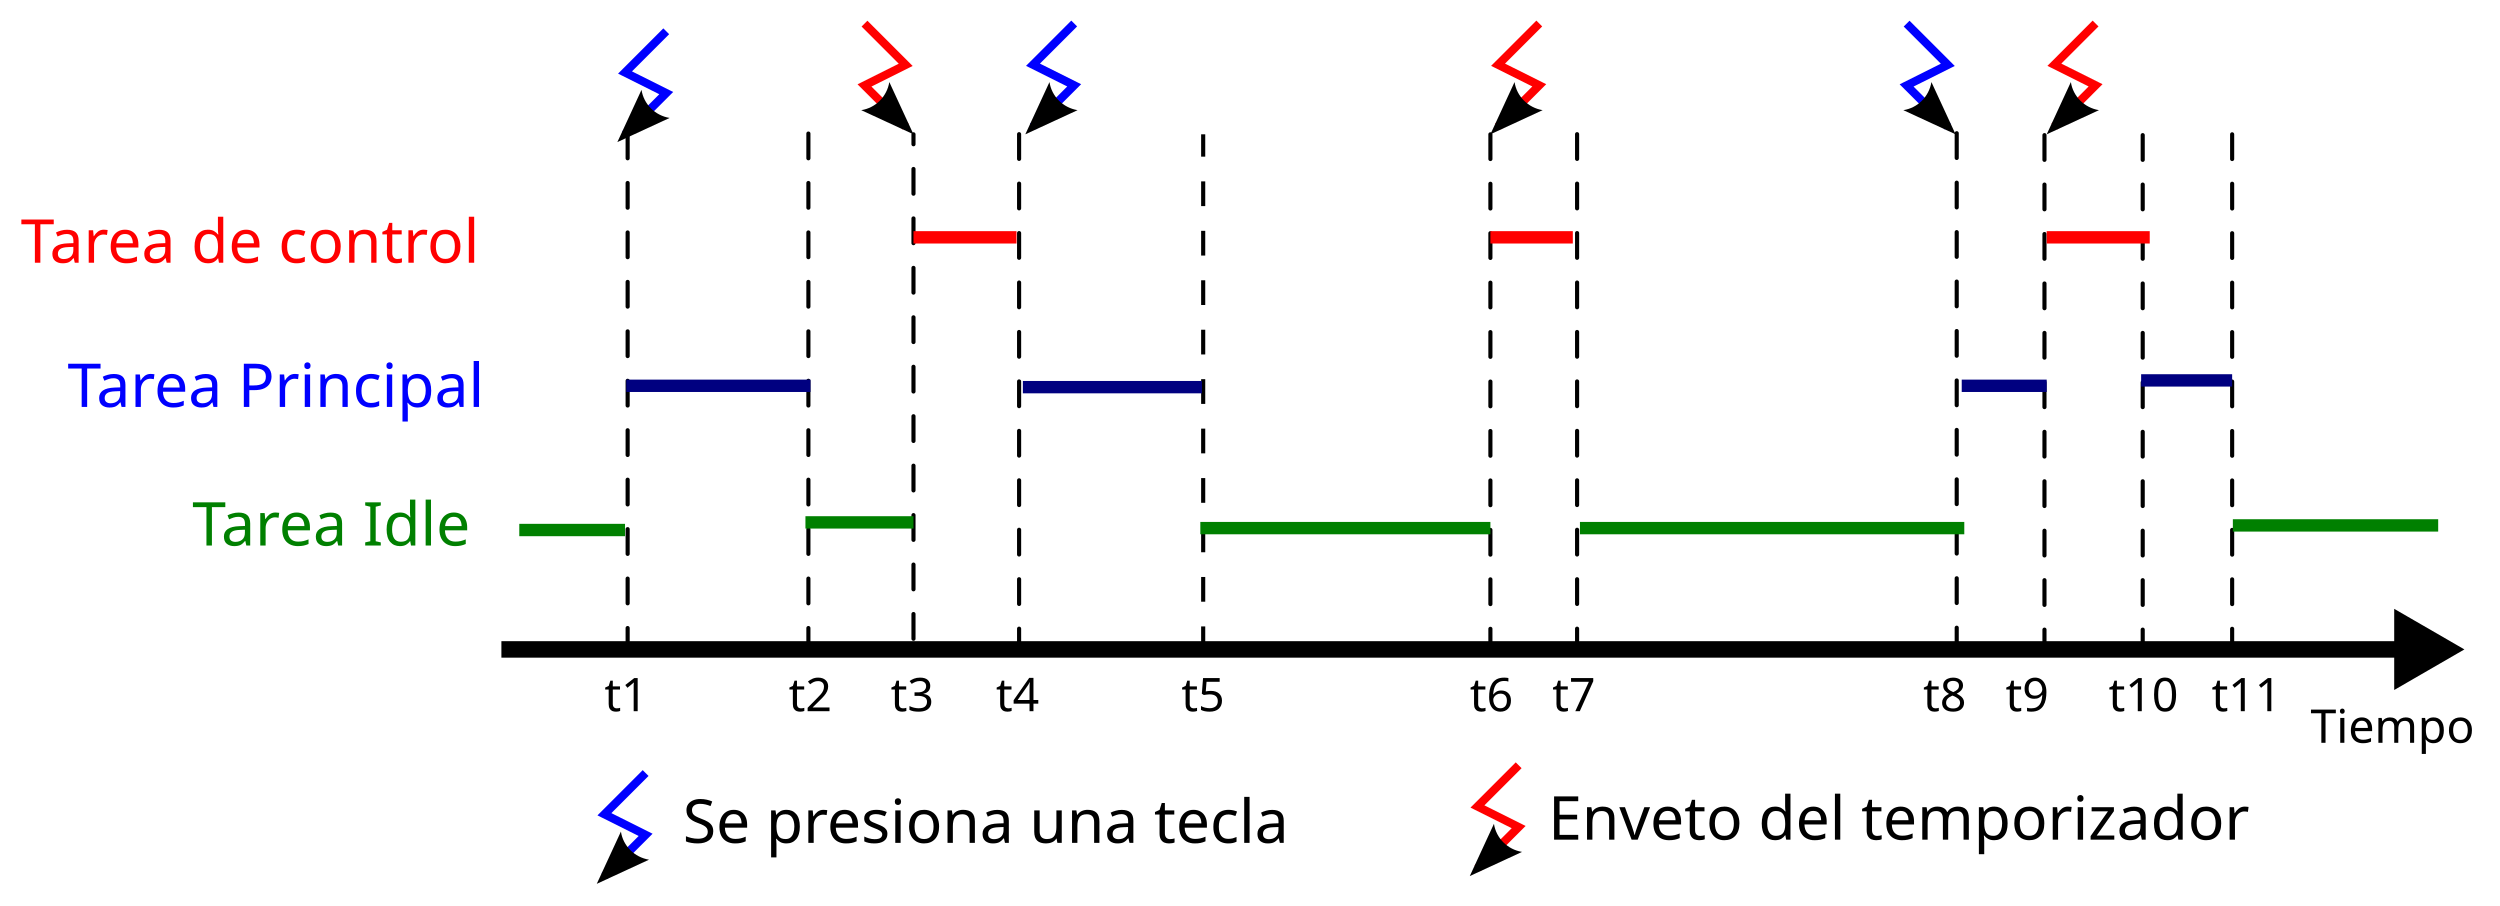
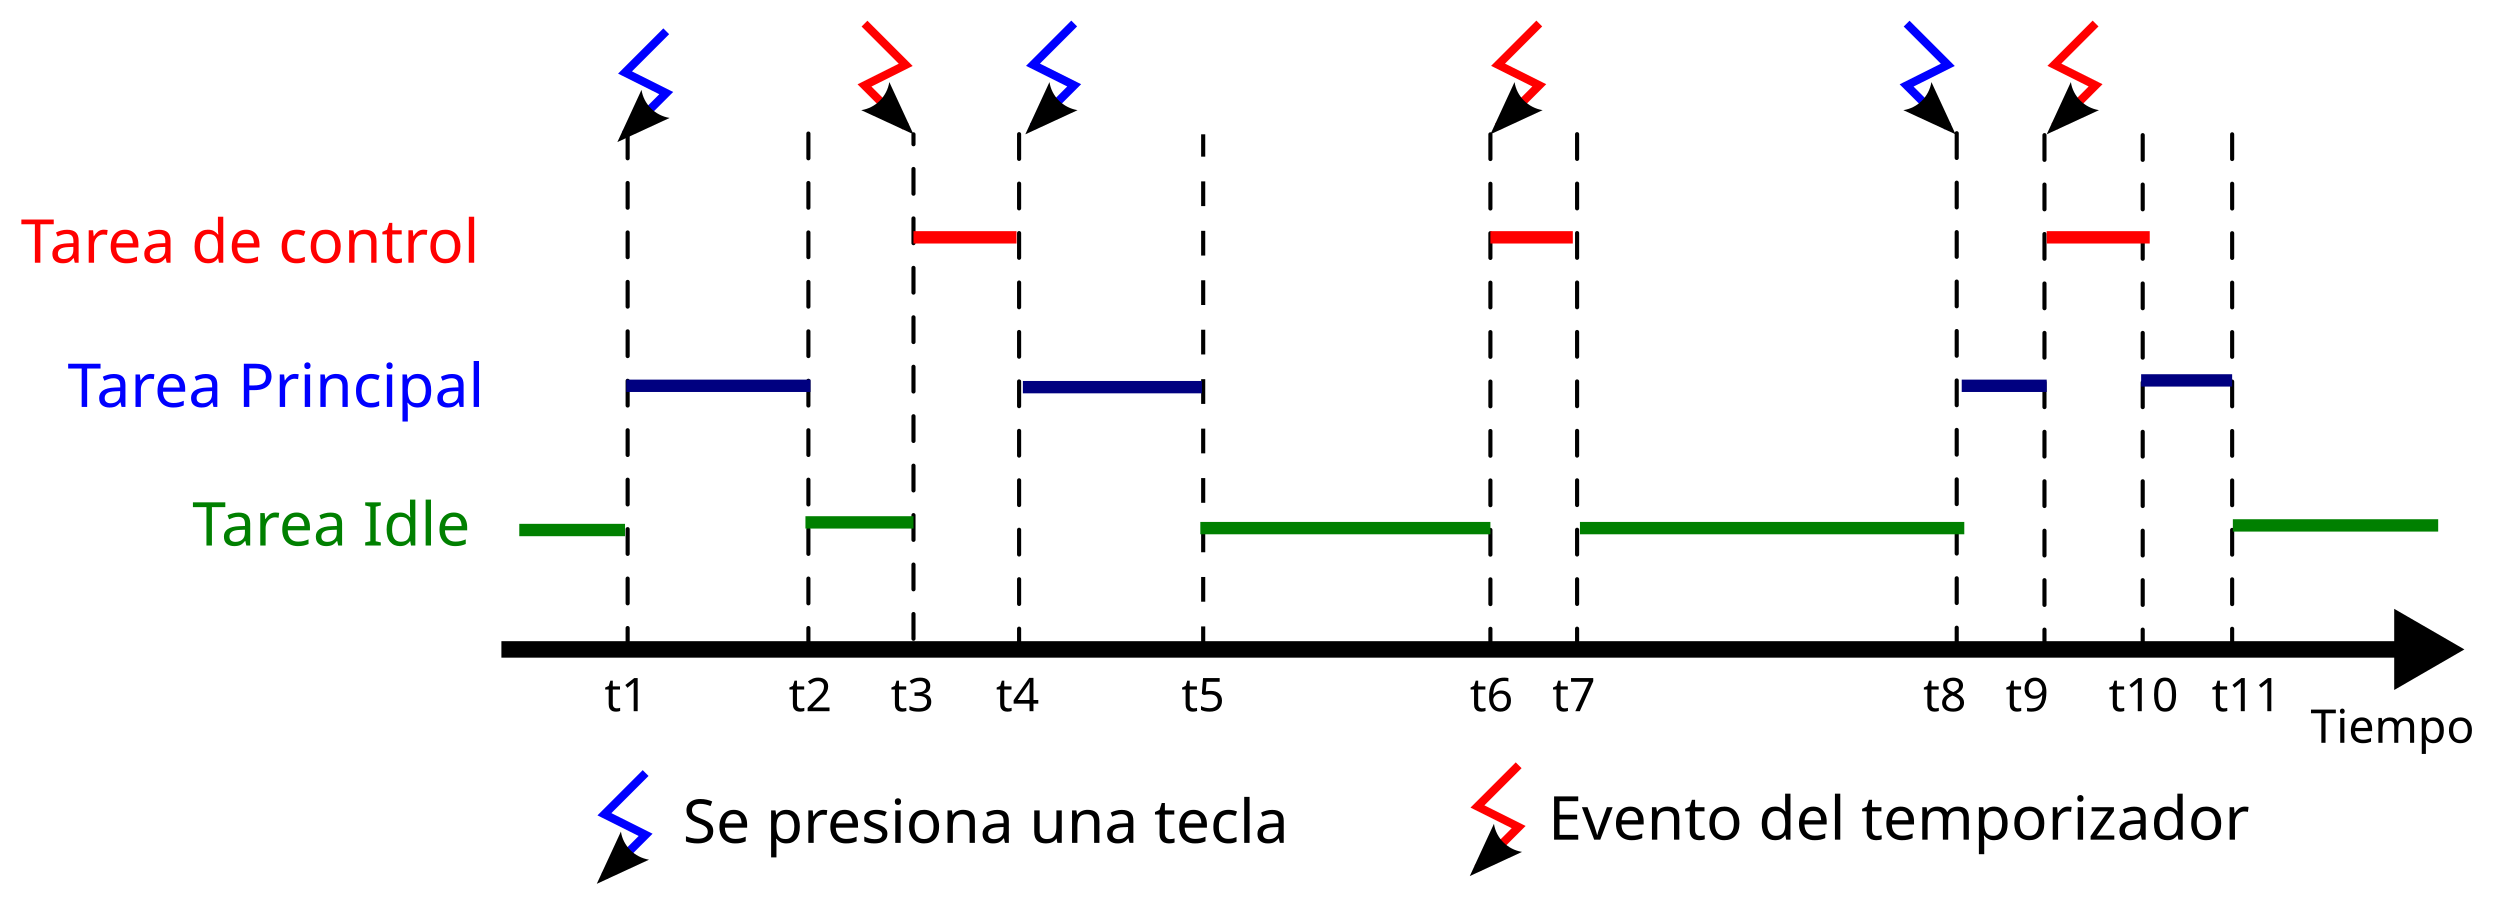
<svg xmlns="http://www.w3.org/2000/svg" id="svg3175" version="1.1" width="606.674" height="219.855">
  <defs id="defs3179">
    <marker orient="auto" refY="0" refX="0" id="Arrow1Mend" style="overflow:visible">
      <path id="path3978" d="M 0,0 5,-5 -12.5,0 5,5 0,0 z" style="fill-rule:evenodd;stroke:#000000;stroke-width:1pt" transform="matrix(-0.4,0,0,-0.4,-4,0)" />
    </marker>
    <marker orient="auto" refY="0" refX="0" id="TriangleOutM" style="overflow:visible">
      <path id="path4114" d="m 5.77,0 -8.65,5 0,-10 8.65,5 z" style="fill-rule:evenodd;stroke:#000000;stroke-width:1pt" transform="scale(0.4,0.4)" />
    </marker>
    <marker orient="auto" refY="0" refX="0" id="Arrow2Mend" style="overflow:visible">
      <path id="path3996" style="fill-rule:evenodd;stroke-width:0.625;stroke-linejoin:round" d="M 8.719,4.034 -2.207,0.016 8.719,-4.002 c -1.745,2.372 -1.735,5.617 -6e-7,8.035 z" transform="scale(-0.6,-0.6)" />
    </marker>
    <marker orient="auto" refY="0" refX="0" id="Arrow2Lend" style="overflow:visible">
      <path id="path3990" style="fill-rule:evenodd;stroke-width:0.625;stroke-linejoin:round" d="M 8.719,4.034 -2.207,0.016 8.719,-4.002 c -1.745,2.372 -1.735,5.617 -6e-7,8.035 z" transform="matrix(-1.1,0,0,-1.1,-1.1,0)" />
    </marker>
    <marker orient="auto" refY="0" refX="0" id="Arrow2Mend-6" style="overflow:visible">
      <path id="path3996-4" style="fill-rule:evenodd;stroke-width:0.625;stroke-linejoin:round" d="M 8.719,4.034 -2.207,0.016 8.719,-4.002 c -1.745,2.372 -1.735,5.617 -6e-7,8.035 z" transform="scale(-0.6,-0.6)" />
    </marker>
    <marker orient="auto" refY="0" refX="0" id="Arrow2Mend-7" style="overflow:visible">
      <path id="path3996-7" style="fill-rule:evenodd;stroke-width:0.625;stroke-linejoin:round" d="M 8.719,4.034 -2.207,0.016 8.719,-4.002 c -1.745,2.372 -1.735,5.617 -6e-7,8.035 z" transform="scale(-0.6,-0.6)" />
    </marker>
    <marker orient="auto" refY="0" refX="0" id="Arrow2Mend-65" style="overflow:visible">
      <path id="path3996-43" style="fill-rule:evenodd;stroke-width:0.625;stroke-linejoin:round" d="M 8.719,4.034 -2.207,0.016 8.719,-4.002 c -1.745,2.372 -1.735,5.617 -6e-7,8.035 z" transform="scale(-0.6,-0.6)" />
    </marker>
    <marker orient="auto" refY="0" refX="0" id="Arrow2Mend-1" style="overflow:visible">
      <path id="path3996-9" style="fill-rule:evenodd;stroke-width:0.625;stroke-linejoin:round" d="M 8.719,4.034 -2.207,0.016 8.719,-4.002 c -1.745,2.372 -1.735,5.617 -6e-7,8.035 z" transform="scale(-0.6,-0.6)" />
    </marker>
    <marker orient="auto" refY="0" refX="0" id="marker5702" style="overflow:visible">
      <path id="path5704" style="fill-rule:evenodd;stroke-width:0.625;stroke-linejoin:round" d="M 8.719,4.034 -2.207,0.016 8.719,-4.002 c -1.745,2.372 -1.735,5.617 -6e-7,8.035 z" transform="scale(-0.6,-0.6)" />
    </marker>
    <marker orient="auto" refY="0" refX="0" id="Arrow2Mend-2" style="overflow:visible">
      <path id="path3996-3" style="fill-rule:evenodd;stroke-width:0.625;stroke-linejoin:round" d="M 8.719,4.034 -2.207,0.016 8.719,-4.002 c -1.745,2.372 -1.735,5.617 -6e-7,8.035 z" transform="scale(-0.6,-0.6)" />
    </marker>
    <marker orient="auto" refY="0" refX="0" id="marker5737" style="overflow:visible">
      <path id="path5739" style="fill-rule:evenodd;stroke-width:0.625;stroke-linejoin:round" d="M 8.719,4.034 -2.207,0.016 8.719,-4.002 c -1.745,2.372 -1.735,5.617 -6e-7,8.035 z" transform="scale(-0.6,-0.6)" />
    </marker>
  </defs>
  <g id="layer1" style="display:inline" transform="translate(-13.32616,1.59375)" />
  <g id="layer2" style="display:inline" transform="translate(-13.32616,1.59375)" />
  <path style="fill:none;stroke:#000000;stroke-width:4;stroke-linecap:butt;stroke-linejoin:miter;stroke-miterlimit:4;stroke-opacity:1;stroke-dasharray:none;marker-end:url(#TriangleOutM)" d="m 121.674,157.594 465,0" id="path3195" />
  <path style="fill:none;stroke:#000000;stroke-width:1;stroke-linecap:round;stroke-linejoin:miter;stroke-miterlimit:4;stroke-opacity:1;stroke-dasharray:6, 6;stroke-dashoffset:0;marker-end:none" d="m 221.674,155.006 c 0,-122.412 0,-122.412 0,-122.412" id="path4787" />
  <path style="fill:none;stroke:#000000;stroke-width:1;stroke-linecap:round;stroke-linejoin:miter;stroke-miterlimit:4;stroke-opacity:1;stroke-dasharray:6, 6;stroke-dashoffset:0;marker-end:none" d="m 247.304,32.56 0,125.033" id="path4789" />
  <path style="fill:none;stroke:#000000;stroke-width:1;stroke-linecap:butt;stroke-linejoin:miter;stroke-miterlimit:4;stroke-opacity:1;stroke-dasharray:6, 6;stroke-dashoffset:0" d="m 291.977,158.015 0,-125.421" id="path4791" />
  <path style="fill:none;stroke:#000000;stroke-width:1;stroke-linecap:round;stroke-linejoin:miter;stroke-miterlimit:4;stroke-opacity:1;stroke-dasharray:6, 6;stroke-dashoffset:0;marker-end:none" d="m 361.674,32.594 0,125" id="path4793" />
  <path style="fill:none;stroke:#000000;stroke-width:1;stroke-linecap:round;stroke-linejoin:miter;stroke-miterlimit:4;stroke-opacity:1;stroke-dasharray:6, 6;stroke-dashoffset:0;marker-end:none" d="m 382.712,32.56 0,125.033" id="path4795" />
  <path style="fill:none;stroke:#000000;stroke-width:1;stroke-linecap:round;stroke-linejoin:miter;stroke-miterlimit:4;stroke-opacity:1;stroke-dasharray:6, 6;stroke-dashoffset:0;marker-end:none" d="m 474.835,32.329 0,125.265" id="path4797" />
  <path style="fill:none;stroke:#000000;stroke-width:1;stroke-linecap:round;stroke-linejoin:miter;stroke-miterlimit:4;stroke-opacity:1;stroke-dasharray:6, 6;stroke-dashoffset:0;marker-end:none" d="m 496.13,32.792 0,124.802" id="path4799" />
  <path style="fill:none;stroke:#000000;stroke-width:1;stroke-linecap:round;stroke-linejoin:miter;stroke-miterlimit:4;stroke-opacity:1;stroke-dasharray:6, 6;stroke-dashoffset:0;marker-end:none" d="m 519.971,32.792 0,124.802" id="path4801" />
  <path style="fill:none;stroke:#000000;stroke-width:1;stroke-linecap:round;stroke-linejoin:miter;stroke-miterlimit:4;stroke-opacity:1;stroke-dasharray:6, 6;stroke-dashoffset:0;marker-end:none" d="m 541.674,32.594 0,125" id="path4803" />
  <path style="fill:none;stroke:#000000;stroke-width:1;stroke-linecap:round;stroke-linejoin:miter;stroke-miterlimit:4;stroke-opacity:1;stroke-dasharray:6, 6;stroke-dashoffset:0;marker-end:none" d="m 196.173,32.408 0,125.186" id="path4805" />
  <path style="fill:none;stroke:#000000;stroke-width:1;stroke-linecap:round;stroke-linejoin:miter;stroke-miterlimit:4;stroke-opacity:1;stroke-dasharray:6, 6;stroke-dashoffset:0;marker-end:none" d="m 152.309,32.408 0,125.186" id="path4807" />
  <path style="fill:none;stroke:#008000;stroke-width:3;stroke-linecap:butt;stroke-linejoin:miter;stroke-miterlimit:4;stroke-opacity:1;stroke-dasharray:none" d="m 126.016,128.619 25.658,0" id="path4995" />
  <path style="fill:none;stroke:#008000;stroke-width:3;stroke-linecap:butt;stroke-linejoin:miter;stroke-miterlimit:4;stroke-opacity:1;stroke-dasharray:none" d="m 195.456,126.767 26.218,0" id="path4997" />
  <path style="fill:none;stroke:#008000;stroke-width:3;stroke-linecap:butt;stroke-linejoin:miter;stroke-miterlimit:4;stroke-opacity:1;stroke-dasharray:none" d="m 291.283,128.156 70.391,0" id="path5001" />
  <path style="fill:none;stroke:#008000;stroke-width:3;stroke-linecap:butt;stroke-linejoin:miter;stroke-miterlimit:4;stroke-opacity:1;stroke-dasharray:none" d="m 383.406,128.156 93.268,0" id="path5003" />
  <path style="fill:none;stroke:#008000;stroke-width:3;stroke-linecap:butt;stroke-linejoin:miter;stroke-miterlimit:4;stroke-opacity:1;stroke-dasharray:none" d="m 541.846,127.501 49.828,0" id="path5005" />
  <path style="fill:none;stroke:#000080;stroke-width:3;stroke-linecap:butt;stroke-linejoin:miter;stroke-miterlimit:4;stroke-opacity:1;stroke-dasharray:none" d="m 151.982,93.621 44.692,0" id="path5007" />
  <path style="fill:none;stroke:#000080;stroke-width:3;stroke-linecap:butt;stroke-linejoin:miter;stroke-miterlimit:4;stroke-opacity:1;stroke-dasharray:none" d="m 248.22,93.948 43.454,0" id="path5009" />
  <path style="fill:none;stroke:#000080;stroke-width:3;stroke-linecap:butt;stroke-linejoin:miter;stroke-miterlimit:4;stroke-opacity:1;stroke-dasharray:none" d="m 476.05,93.621 20.624,0" id="path5011" />
  <path style="fill:none;stroke:#000080;stroke-width:3;stroke-linecap:butt;stroke-linejoin:miter;stroke-miterlimit:4;stroke-opacity:1;stroke-dasharray:none" d="m 519.587,92.312 22.087,0" id="path5013" />
  <path style="fill:none;stroke:#ff0000;stroke-width:3;stroke-linecap:butt;stroke-linejoin:miter;stroke-miterlimit:4;stroke-opacity:1;stroke-dasharray:none" d="m 221.674,57.594 25,0 m 115,0 20,0 m 115,0 25,0" id="path5015" />
  <path style="fill:none;stroke:#0000ff;stroke-width:2;stroke-linecap:butt;stroke-linejoin:miter;stroke-miterlimit:4;stroke-opacity:1;stroke-dasharray:none;marker-end:url(#Arrow2Mend)" d="m 161.674,7.594 -10,10 10,5 -10,10" id="path5017" />
  <path style="fill:none;stroke:#0000ff;stroke-width:2;stroke-linecap:butt;stroke-linejoin:miter;stroke-miterlimit:4;stroke-opacity:1;stroke-dasharray:none;marker-end:url(#Arrow2Mend)" d="m 260.674,5.707 -10,10 10,5 -10,10" id="path5017-8" />
  <path style="fill:none;stroke:#ff0000;stroke-width:2;stroke-linecap:butt;stroke-linejoin:miter;stroke-miterlimit:4;stroke-opacity:1;stroke-dasharray:none;marker-end:url(#Arrow2Mend)" d="m 373.533,5.707 -10,10 10,5 -10,10" id="path5017-2" />
  <path style="fill:none;stroke:#ff0000;stroke-width:2;stroke-linecap:butt;stroke-linejoin:miter;stroke-miterlimit:4;stroke-opacity:1;stroke-dasharray:none;marker-end:url(#Arrow2Mend)" d="m 209.787,5.734 10,10 -10,5 10,10" id="path5017-2-5" />
  <text xml:space="preserve" style="font-size:14.69px;font-style:normal;font-weight:normal;line-height:125%;letter-spacing:0px;word-spacing:0px;fill:#008000;fill-opacity:1;stroke:none;font-family:Sans" x="46.674" y="132.386" id="text5644">
    <tspan id="tspan5646" x="46.674" y="132.386">Tarea Idle</tspan>
  </text>
  <text xml:space="preserve" style="font-size:14.69px;font-style:normal;font-weight:normal;line-height:125%;letter-spacing:0px;word-spacing:0px;fill:#0000ff;fill-opacity:1;stroke:none;font-family:Sans" x="16.398" y="98.755" id="text5644-5">
    <tspan id="tspan5646-4" x="16.398" y="98.755">Tarea Principal</tspan>
  </text>
  <text xml:space="preserve" style="font-size:14.69px;font-style:normal;font-weight:normal;line-height:125%;letter-spacing:0px;word-spacing:0px;fill:#ff0000;fill-opacity:1;stroke:none;font-family:Sans" x="5.043" y="63.755" id="text5644-5-4">
    <tspan id="tspan5646-4-1" x="5.043" y="63.755">Tarea de control</tspan>
  </text>
  <path style="fill:none;stroke:#0000ff;stroke-width:2;stroke-linecap:butt;stroke-linejoin:miter;stroke-miterlimit:4;stroke-opacity:1;stroke-dasharray:none;marker-end:url(#Arrow2Mend)" d="m 462.674,5.734 10,10 -10,5 10,10" id="path5017-8-5" />
  <path style="fill:none;stroke:#ff0000;stroke-width:2;stroke-linecap:butt;stroke-linejoin:miter;stroke-miterlimit:4;stroke-opacity:1;stroke-dasharray:none;marker-end:url(#Arrow2Mend)" d="m 508.533,5.707 -10,10 10,5 -10,10" id="path5017-2-5-7" />
  <path style="fill:none;stroke:#0000ff;stroke-width:2;stroke-linecap:butt;stroke-linejoin:miter;stroke-miterlimit:4;stroke-opacity:1;stroke-dasharray:none;marker-end:url(#Arrow2Mend)" d="m 156.674,187.594 -10,10 10,5 -10,10" id="path5017-21" />
  <path style="fill:none;stroke:#ff0000;stroke-width:2;stroke-linecap:butt;stroke-linejoin:miter;stroke-miterlimit:4;stroke-opacity:1;stroke-dasharray:none;marker-end:url(#Arrow2Mend)" d="m 368.533,185.707 -10,10 10,5 -10,10" id="path5017-2-7" />
  <text xml:space="preserve" style="font-size:14.69px;font-style:normal;font-weight:normal;line-height:125%;letter-spacing:0px;word-spacing:0px;fill:#000000;fill-opacity:1;stroke:none;font-family:Sans" x="165.706" y="204.538" id="text5644-5-4-2">
    <tspan id="tspan5646-4-1-6" x="165.706" y="204.538">Se presiona una tecla</tspan>
  </text>
  <text xml:space="preserve" style="font-size:14.69px;font-style:normal;font-weight:normal;line-height:125%;letter-spacing:0px;word-spacing:0px;fill:#000000;fill-opacity:1;stroke:none;font-family:Sans" x="375.706" y="203.755" id="text5644-5-4-2-4">
-     <tspan id="tspan5646-4-1-6-4" x="375.706" y="203.755">Enveto del temporizador</tspan>
+     <tspan id="tspan5646-4-1-6-4" x="375.706" y="203.755">Evento del temporizador</tspan>
  </text>
  <text xml:space="preserve" style="font-size:11.259px;font-style:normal;font-weight:normal;line-height:125%;letter-spacing:0px;word-spacing:0px;fill:#000000;fill-opacity:1;stroke:none;font-family:Sans" x="560.695" y="180.252" id="text5644-5-4-2-4-0">
    <tspan id="tspan5646-4-1-6-4-9" x="560.695" y="180.252">Tiempo</tspan>
  </text>
  <text xml:space="preserve" style="font-size:11.259px;font-style:normal;font-weight:normal;line-height:125%;letter-spacing:0px;word-spacing:0px;fill:#000000;fill-opacity:1;stroke:none;font-family:Sans" x="146.674" y="172.594" id="text5644-5-4-2-4-0-4">
    <tspan id="tspan5646-4-1-6-4-9-8" x="146.674" y="172.594">t1</tspan>
  </text>
  <text xml:space="preserve" style="font-size:11.259px;font-style:normal;font-weight:normal;line-height:125%;letter-spacing:0px;word-spacing:0px;fill:#000000;fill-opacity:1;stroke:none;font-family:Sans" x="191.371" y="172.594" id="text5644-5-4-2-4-0-4-5">
    <tspan id="tspan5646-4-1-6-4-9-8-2" x="191.371" y="172.594">t2</tspan>
  </text>
  <text xml:space="preserve" style="font-size:11.259px;font-style:normal;font-weight:normal;line-height:125%;letter-spacing:0px;word-spacing:0px;fill:#000000;fill-opacity:1;stroke:none;font-family:Sans" x="216.13" y="172.594" id="text5644-5-4-2-4-0-4-54">
    <tspan id="tspan5646-4-1-6-4-9-8-6" x="216.13" y="172.594">t3</tspan>
  </text>
  <text xml:space="preserve" style="font-size:11.259px;font-style:normal;font-weight:normal;line-height:125%;letter-spacing:0px;word-spacing:0px;fill:#000000;fill-opacity:1;stroke:none;font-family:Sans" x="241.674" y="172.594" id="text5644-5-4-2-4-0-4-4">
    <tspan id="tspan5646-4-1-6-4-9-8-1" x="241.674" y="172.594">t4</tspan>
  </text>
  <text xml:space="preserve" style="font-size:11.259px;font-style:normal;font-weight:normal;line-height:125%;letter-spacing:0px;word-spacing:0px;fill:#000000;fill-opacity:1;stroke:none;font-family:Sans" x="286.674" y="172.594" id="text5644-5-4-2-4-0-4-0">
    <tspan id="tspan5646-4-1-6-4-9-8-7" x="286.674" y="172.594">t5</tspan>
  </text>
  <text xml:space="preserve" style="font-size:11.259px;font-style:normal;font-weight:normal;line-height:125%;letter-spacing:0px;word-spacing:0px;fill:#000000;fill-opacity:1;stroke:none;font-family:Sans" x="356.674" y="172.594" id="text5644-5-4-2-4-0-4-6">
    <tspan id="tspan5646-4-1-6-4-9-8-5" x="356.674" y="172.594">t6</tspan>
  </text>
  <text xml:space="preserve" style="font-size:11.259px;font-style:normal;font-weight:normal;line-height:125%;letter-spacing:0px;word-spacing:0px;fill:#000000;fill-opacity:1;stroke:none;font-family:Sans" x="376.674" y="172.594" id="text5644-5-4-2-4-0-4-3">
    <tspan id="tspan5646-4-1-6-4-9-8-0" x="376.674" y="172.594">t7</tspan>
  </text>
  <text xml:space="preserve" style="font-size:11.259px;font-style:normal;font-weight:normal;line-height:125%;letter-spacing:0px;word-spacing:0px;fill:#000000;fill-opacity:1;stroke:none;font-family:Sans" x="466.674" y="172.594" id="text5644-5-4-2-4-0-4-8">
    <tspan id="tspan5646-4-1-6-4-9-8-62" x="466.674" y="172.594">t8</tspan>
  </text>
  <text xml:space="preserve" style="font-size:40px;font-style:normal;font-weight:normal;line-height:125%;letter-spacing:0px;word-spacing:0px;fill:#000000;fill-opacity:1;stroke:none;font-family:Sans" x="496.345" y="169.237" id="text5949">
    <tspan id="tspan5951" x="496.345" y="169.237" />
  </text>
  <text xml:space="preserve" style="font-size:11.259px;font-style:normal;font-weight:normal;line-height:125%;letter-spacing:0px;word-spacing:0px;fill:#000000;fill-opacity:1;stroke:none;font-family:Sans" x="486.674" y="172.594" id="text5644-5-4-2-4-0-4-8-7">
    <tspan id="tspan5646-4-1-6-4-9-8-62-9" x="486.674" y="172.594">t9</tspan>
  </text>
  <text xml:space="preserve" style="font-size:11.259px;font-style:normal;font-weight:normal;line-height:125%;letter-spacing:0px;word-spacing:0px;fill:#000000;fill-opacity:1;stroke:none;font-family:Sans" x="511.674" y="172.594" id="text5644-5-4-2-4-0-4-8-9">
    <tspan id="tspan5646-4-1-6-4-9-8-62-3" x="511.674" y="172.594">t10</tspan>
  </text>
  <text xml:space="preserve" style="font-size:11.259px;font-style:normal;font-weight:normal;line-height:125%;letter-spacing:0px;word-spacing:0px;fill:#000000;fill-opacity:1;stroke:none;font-family:Sans" x="536.674" y="172.594" id="text5644-5-4-2-4-0-4-8-5">
    <tspan id="tspan5646-4-1-6-4-9-8-62-4" x="536.674" y="172.594">t11</tspan>
  </text>
</svg>
